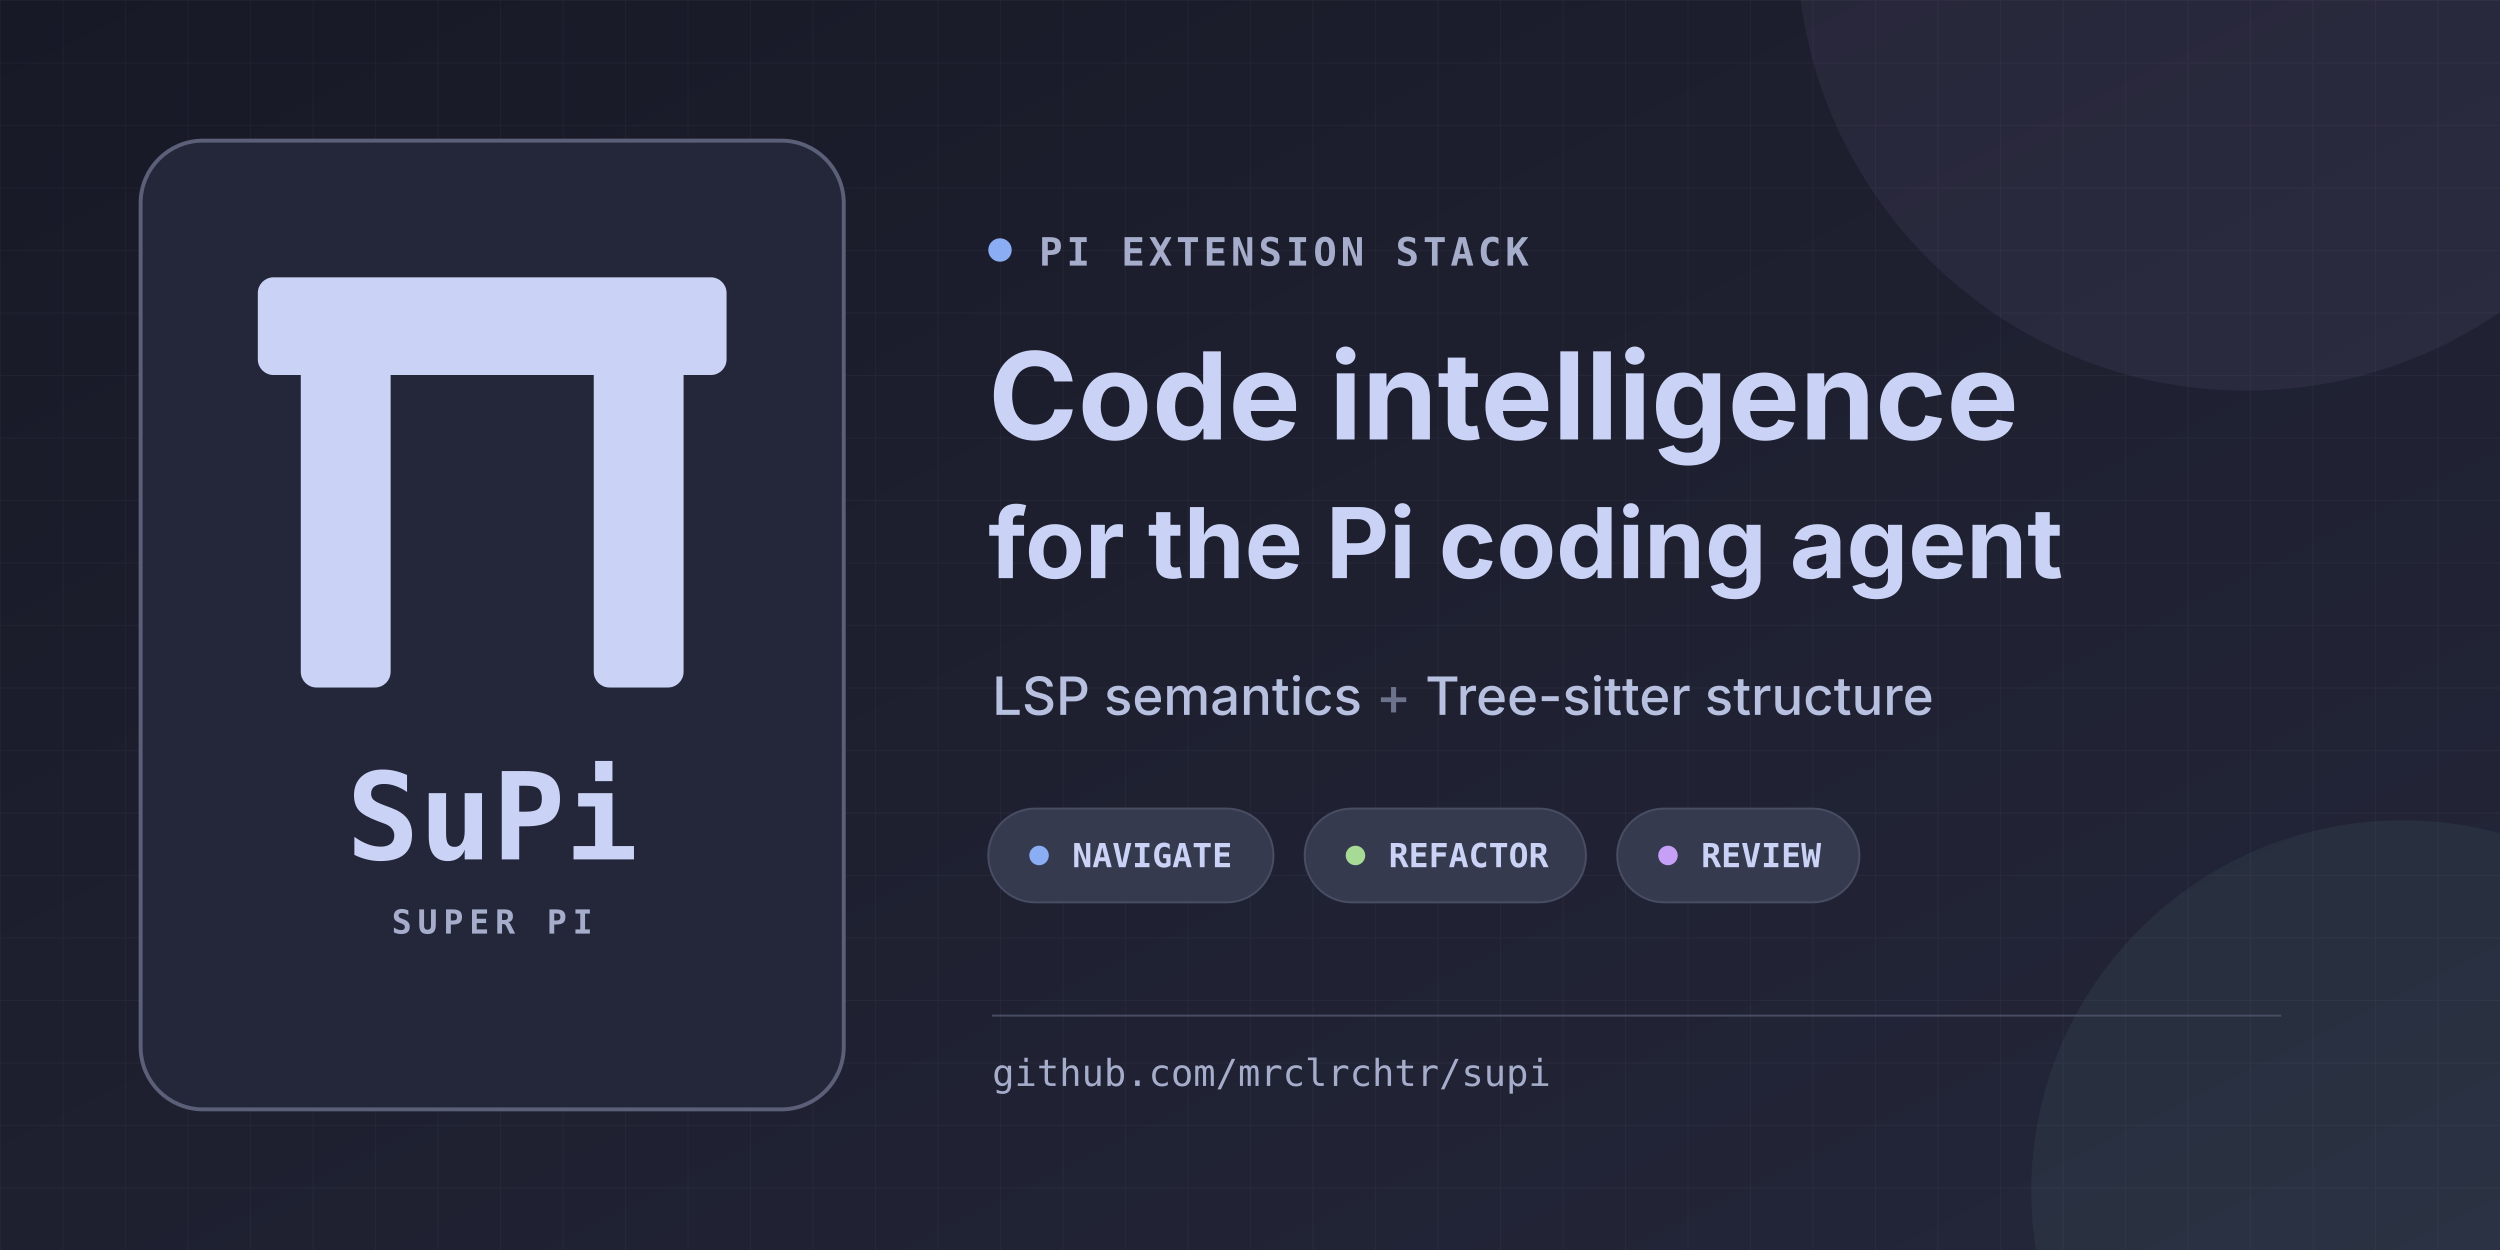
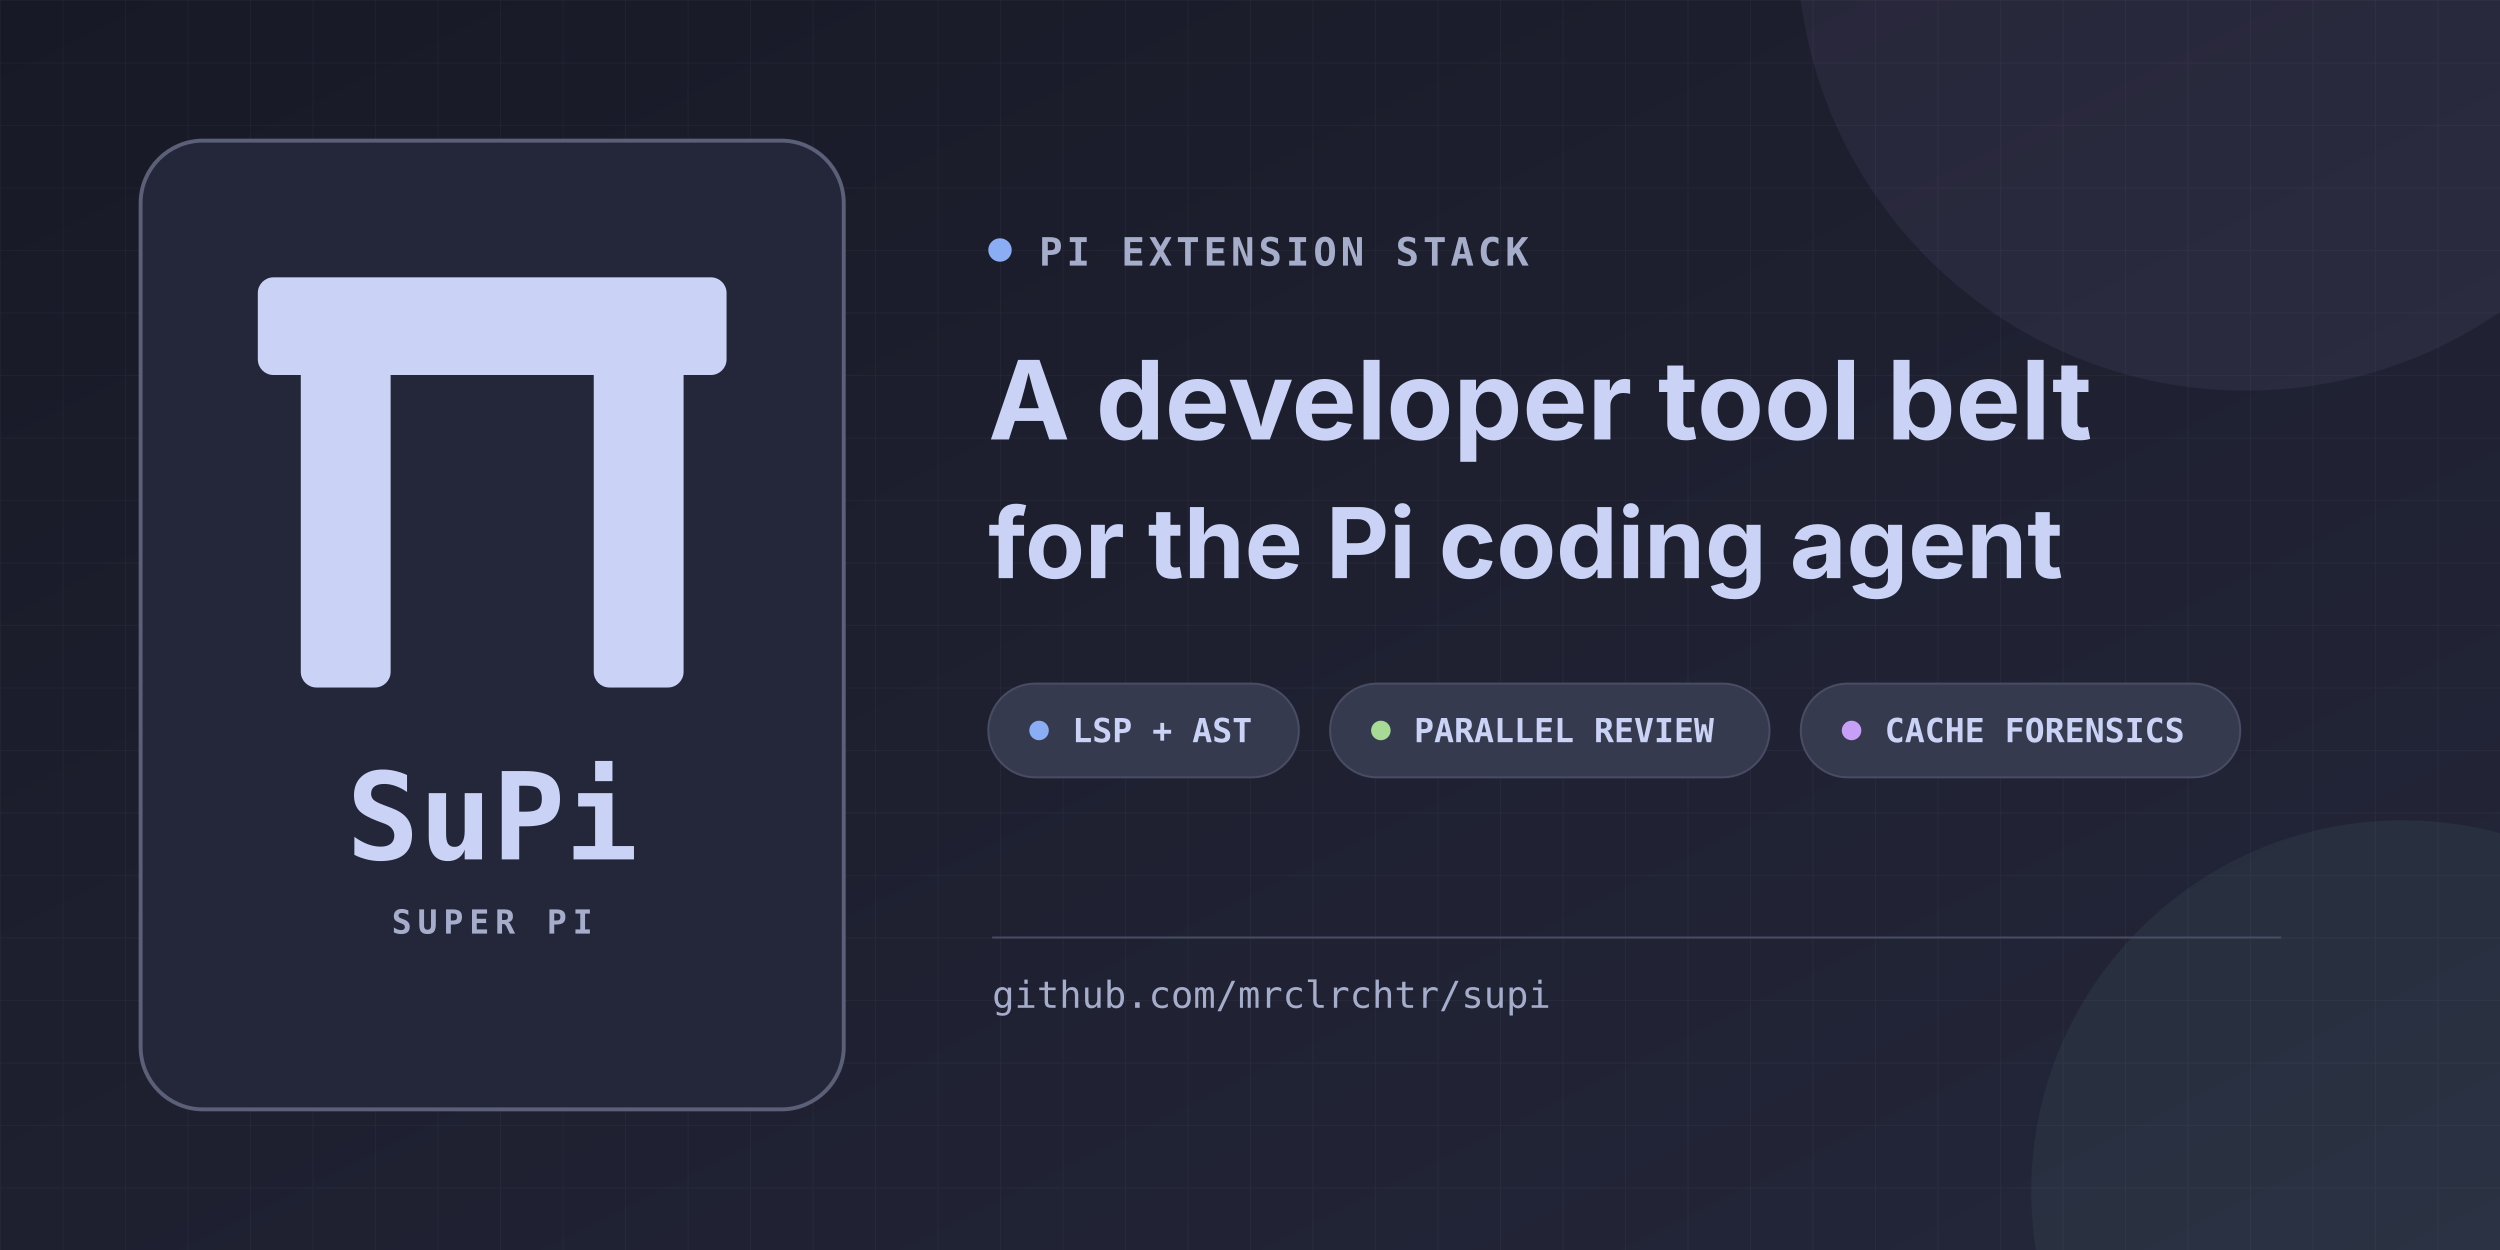
<svg xmlns="http://www.w3.org/2000/svg" width="1280" height="640" viewBox="0 0 1280 640" role="img" aria-labelledby="title desc">
  <defs>
    <linearGradient id="background" x1="0" y1="0" x2="1" y2="1">
      <stop offset="0" stop-color="#181926" />
      <stop offset="1" stop-color="#24273a" />
    </linearGradient>
    <radialGradient id="glow" cx="0" cy="0" r="1" gradientTransform="translate(320 318) rotate(90) scale(330)">
      <stop stop-color="#8aadf4" stop-opacity=".22" />
      <stop offset="1" stop-color="#8aadf4" stop-opacity="0" />
    </radialGradient>
    <pattern id="grid" width="32" height="32" patternUnits="userSpaceOnUse">
      <path d="M32 0H0V32" fill="none" stroke="#cad3f5" stroke-opacity=".04" />
    </pattern>
  </defs>
  <rect width="1280" height="640" fill="url(#background)" />
  <rect width="1280" height="640" fill="url(#grid)" />
  <rect width="700" height="640" fill="url(#glow)" />
  <circle cx="1150" cy="-30" r="230" fill="#c6a0f6" opacity=".07" />
  <circle cx="1230" cy="610" r="190" fill="#8bd5ca" opacity=".06" />
  <rect x="72" y="72" width="360" height="496" rx="32" fill="#24273a" stroke="#5b6078" stroke-width="2" />
  <g fill="#cad3f5">
    <rect x="132" y="142" width="240" height="50" rx="8" />
    <rect x="154" y="182" width="46" height="170" rx="8" />
    <rect x="304" y="182" width="46" height="170" rx="8" />
  </g>
  <text x="252" y="440" fill="#cad3f5" font-family="ui-monospace, SFMono-Regular, Menlo, Monaco, Consolas, monospace" font-size="62" font-weight="700" text-anchor="middle">SuPi</text>
  <text x="252" y="478" fill="#a5adcb" font-family="ui-monospace, SFMono-Regular, Menlo, Monaco, Consolas, monospace" font-size="17" font-weight="600" letter-spacing="3" text-anchor="middle">SUPER PI</text>
  <circle cx="512" cy="128" r="6" fill="#8aadf4" />
  <text x="532" y="136" fill="#a5adcb" font-family="ui-monospace, SFMono-Regular, Menlo, Monaco, Consolas, monospace" font-size="20" font-weight="700" letter-spacing="2">PI EXTENSION STACK</text>
-   <text x="506" y="225" fill="#cad3f5" font-family="Inter, ui-sans-serif, system-ui, -apple-system, BlinkMacSystemFont, sans-serif" font-size="62" font-weight="750">Code intelligence</text>
+   <text x="506" y="225" fill="#cad3f5" font-family="Inter, ui-sans-serif, system-ui, -apple-system, BlinkMacSystemFont, sans-serif" font-size="56" font-weight="750">A developer tool belt</text>
  <text x="506" y="296" fill="#cad3f5" font-family="Inter, ui-sans-serif, system-ui, -apple-system, BlinkMacSystemFont, sans-serif" font-size="50" font-weight="650">for the Pi coding agent</text>
-   <text x="508" y="366" fill="#b8c0e0" font-family="Inter, ui-sans-serif, system-ui, -apple-system, BlinkMacSystemFont, sans-serif" font-size="27" font-weight="500">LSP semantics <tspan fill="#6e738d">+</tspan> Tree-sitter structure</text>
  <g font-family="ui-monospace, SFMono-Regular, Menlo, Monaco, Consolas, monospace" font-size="17" font-weight="650">
    <g>
-       <rect x="506" y="414" width="146" height="48" rx="24" fill="#363a4f" stroke="#494d64" />
-       <circle cx="532" cy="438" r="5" fill="#8aadf4" />
-       <text x="549" y="444" fill="#cad3f5">NAVIGATE</text>
+       <rect x="506" y="350" width="159" height="48" rx="24" fill="#363a4f" stroke="#494d64" />
+       <circle cx="532" cy="374" r="5" fill="#8aadf4" />
+       <text x="549" y="380" fill="#cad3f5">LSP + AST</text>
    </g>
    <g>
-       <rect x="668" y="414" width="144" height="48" rx="24" fill="#363a4f" stroke="#494d64" />
-       <circle cx="694" cy="438" r="5" fill="#a6da95" />
-       <text x="711" y="444" fill="#cad3f5">REFACTOR</text>
+       <rect x="681" y="350" width="225" height="48" rx="24" fill="#363a4f" stroke="#494d64" />
+       <circle cx="707" cy="374" r="5" fill="#a6da95" />
+       <text x="724" y="380" fill="#cad3f5">PARALLEL REVIEW</text>
    </g>
    <g>
-       <rect x="828" y="414" width="124" height="48" rx="24" fill="#363a4f" stroke="#494d64" />
-       <circle cx="854" cy="438" r="5" fill="#c6a0f6" />
-       <text x="871" y="444" fill="#cad3f5">REVIEW</text>
+       <rect x="922" y="350" width="225" height="48" rx="24" fill="#363a4f" stroke="#494d64" />
+       <circle cx="948" cy="374" r="5" fill="#c6a0f6" />
+       <text x="965" y="380" fill="#cad3f5">CACHE FORENSICS</text>
    </g>
  </g>
-   <path d="M508 520h660" stroke="#494d64" />
-   <text x="508" y="556" fill="#a5adcb" font-family="ui-monospace, SFMono-Regular, Menlo, Monaco, Consolas, monospace" font-size="19">github.com/mrclrchtr/supi</text>
+   <path d="M508 480h660" stroke="#494d64" />
+   <text x="508" y="516" fill="#a5adcb" font-family="ui-monospace, SFMono-Regular, Menlo, Monaco, Consolas, monospace" font-size="19">github.com/mrclrchtr/supi</text>
</svg>
